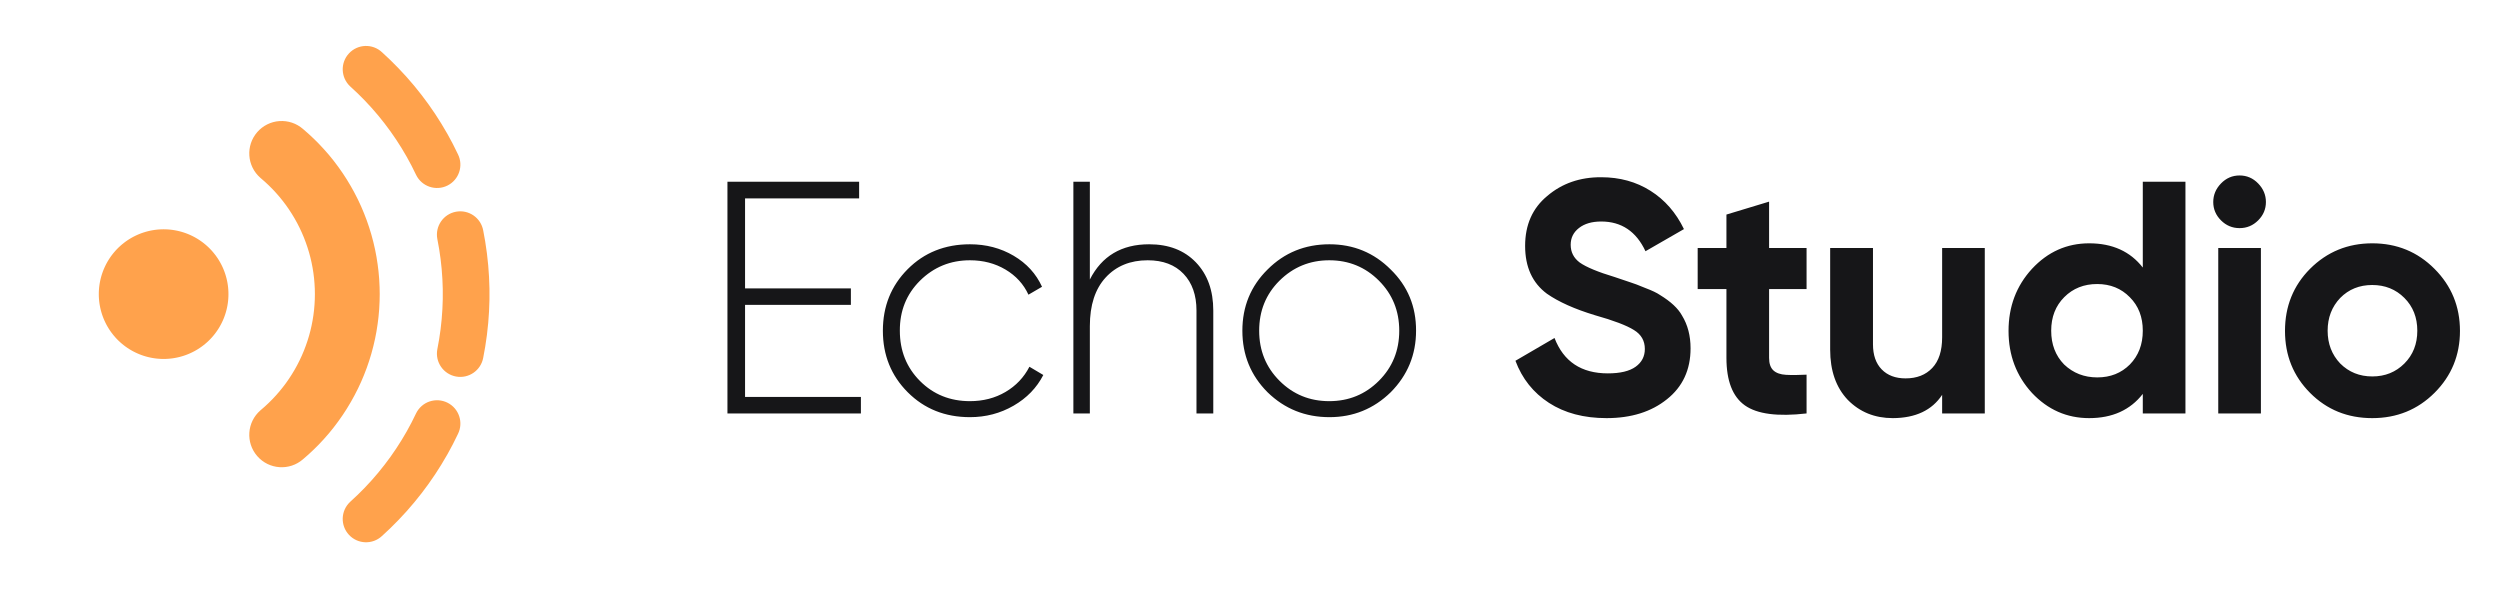
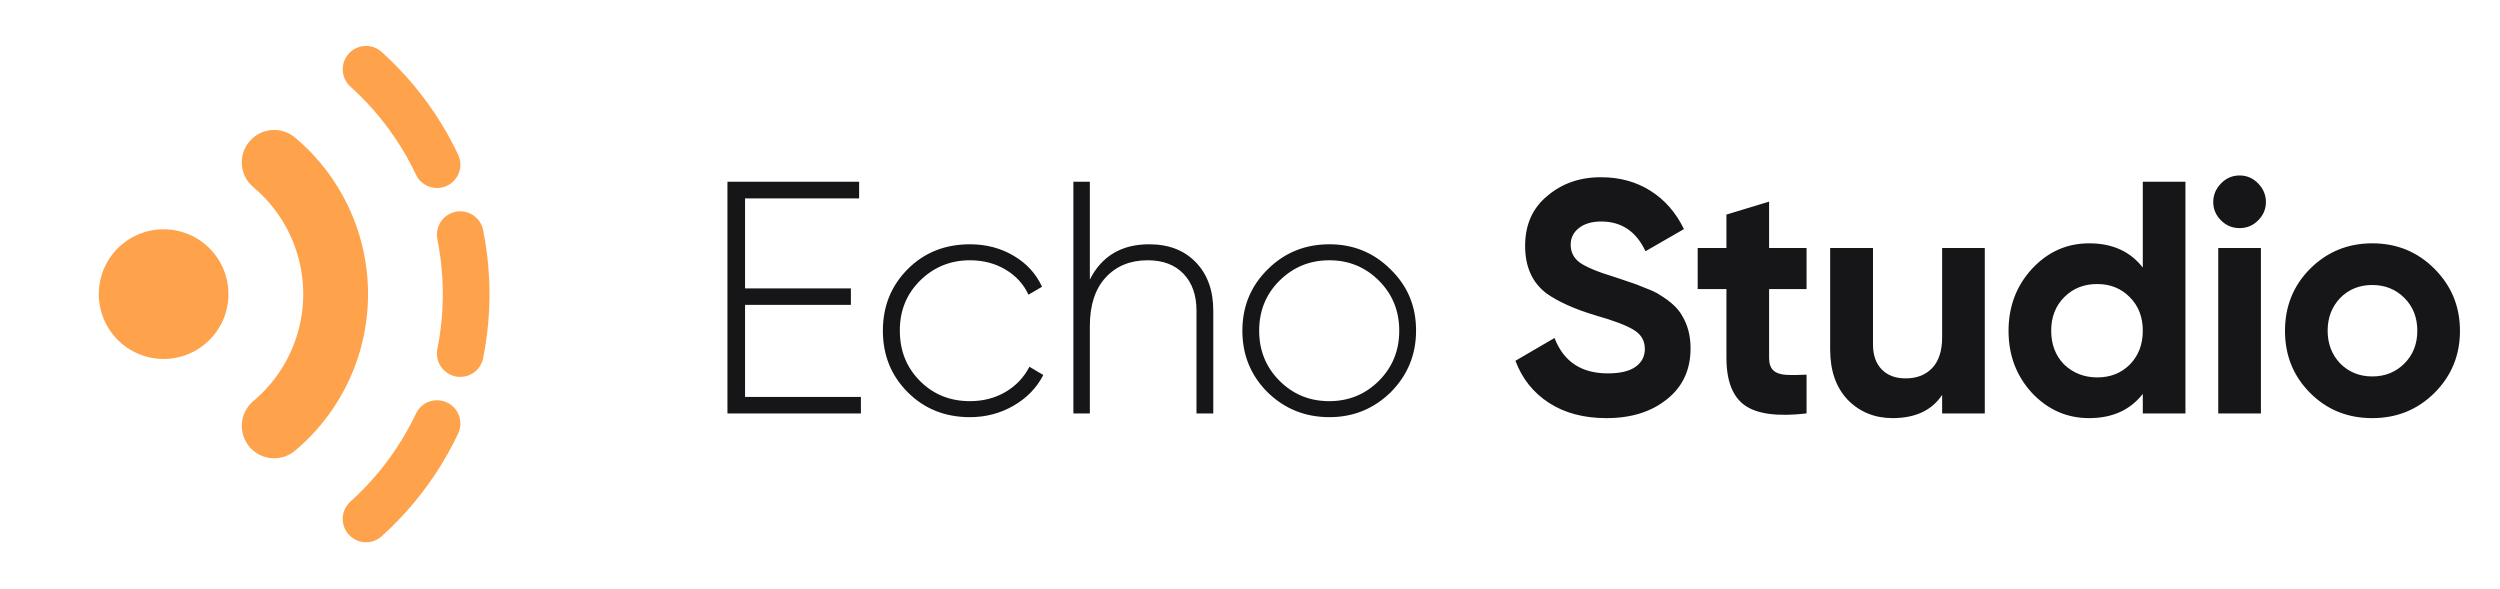
<svg xmlns="http://www.w3.org/2000/svg" viewBox="0 0 272 64">
-   <path d="m 46.74,43.678 a 2.539,2.539 0 0 0 -1.463,1.279 l -0.506,1.02 -0.52,0.961 -0.555,0.941 -0.588,0.92 -0.619,0.898 -0.654,0.877 -0.684,0.854 -0.713,0.826 -0.742,0.801 -0.771,0.773 -0.832,0.777 a 2.539,2.539 0 0 0 -0.123,3.588 2.539,2.539 0 0 0 3.59,0.123 l 0.865,-0.809 a 2.539,2.539 0 0 0 0.064,-0.062 l 0.836,-0.838 a 2.539,2.539 0 0 0 0.062,-0.066 l 0.807,-0.867 a 2.539,2.539 0 0 0 0.061,-0.068 l 0.773,-0.896 a 2.539,2.539 0 0 0 0.059,-0.07 l 0.74,-0.924 a 2.539,2.539 0 0 0 0.055,-0.07 l 0.707,-0.949 a 2.539,2.539 0 0 0 0.053,-0.074 l 0.674,-0.977 a 2.539,2.539 0 0 0 0.051,-0.076 l 0.635,-0.996 a 2.539,2.539 0 0 0 0.047,-0.078 l 0.602,-1.02 a 2.539,2.539 0 0 0 0.047,-0.08 l 0.562,-1.041 a 2.539,2.539 0 0 0 0.041,-0.08 l 0.525,-1.062 a 2.539,2.539 0 0 0 -1.146,-3.402 2.539,2.539 0 0 0 -1.939,-0.131 z m 2.883,-20.645 a 2.539,2.539 0 0 0 -2.045,2.951 l 0.203,1.121 0.156,1.082 0.117,1.086 0.078,1.09 0.041,1.092 v 1.09 l -0.041,1.092 -0.078,1.09 -0.117,1.086 -0.156,1.082 -0.203,1.121 a 2.539,2.539 0 0 0 2.045,2.951 2.539,2.539 0 0 0 2.951,-2.047 l 0.211,-1.162 a 2.539,2.539 0 0 0 0.014,-0.09 l 0.17,-1.172 a 2.539,2.539 0 0 0 0.012,-0.092 l 0.127,-1.178 a 2.539,2.539 0 0 0 0.01,-0.09 l 0.084,-1.18 a 2.539,2.539 0 0 0 0.006,-0.09 l 0.043,-1.184 a 2.539,2.539 0 0 0 0.002,-0.092 V 31.408 A 2.539,2.539 0 0 0 53.25,31.316 l -0.043,-1.184 a 2.539,2.539 0 0 0 -0.006,-0.09 l -0.084,-1.18 a 2.539,2.539 0 0 0 -0.01,-0.09 l -0.127,-1.178 a 2.539,2.539 0 0 0 -0.012,-0.092 l -0.17,-1.172 a 2.539,2.539 0 0 0 -0.014,-0.09 L 52.574,25.08 a 2.539,2.539 0 0 0 -2.951,-2.047 z m -8.062,-17.35 a 2.539,2.539 0 0 0 -3.59,0.123 2.539,2.539 0 0 0 0.123,3.588 l 0.832,0.777 0.771,0.773 0.742,0.801 0.713,0.826 0.684,0.854 0.654,0.877 0.619,0.898 0.588,0.92 0.555,0.941 0.52,0.961 0.506,1.02 a 2.539,2.539 0 0 0 3.402,1.148 2.539,2.539 0 0 0 1.146,-3.402 l -0.525,-1.062 a 2.539,2.539 0 0 0 -0.041,-0.08 l -0.562,-1.041 a 2.539,2.539 0 0 0 -0.047,-0.08 l -0.602,-1.02 a 2.539,2.539 0 0 0 -0.047,-0.078 l -0.635,-0.996 a 2.539,2.539 0 0 0 -0.051,-0.076 L 46.643,11.379 a 2.539,2.539 0 0 0 -0.053,-0.074 l -0.707,-0.949 a 2.539,2.539 0 0 0 -0.055,-0.07 L 45.088,9.361 a 2.539,2.539 0 0 0 -0.059,-0.07 L 44.256,8.395 a 2.539,2.539 0 0 0 -0.061,-0.068 l -0.807,-0.867 a 2.539,2.539 0 0 0 -0.062,-0.066 L 42.49,6.555 a 2.539,2.539 0 0 0 -0.064,-0.062 z m -11.156,7.49 a 3.526,3.526 0 0 0 -2.416,1.201 3.526,3.526 0 0 0 0.344,4.977 l 0.48,0.418 0.422,0.393 0.406,0.406 0.391,0.42 0.379,0.434 0.359,0.445 0.348,0.459 0.328,0.471 0.312,0.482 0.297,0.492 0.279,0.504 0.26,0.51 0.242,0.52 0.225,0.529 0.205,0.537 0.188,0.543 0.17,0.553 0.148,0.553 0.129,0.559 0.109,0.564 0.09,0.566 0.07,0.57 0.049,0.572 L 34.25,31.424 34.26,32 34.25,32.576 l -0.031,0.572 -0.049,0.572 -0.07,0.57 -0.09,0.566 -0.109,0.564 -0.129,0.559 -0.148,0.553 -0.17,0.553 -0.188,0.543 -0.205,0.537 -0.225,0.529 -0.242,0.52 -0.26,0.51 -0.279,0.504 -0.297,0.492 -0.312,0.482 -0.328,0.471 -0.348,0.459 -0.359,0.445 -0.379,0.434 -0.391,0.42 -0.406,0.406 -0.422,0.393 -0.48,0.418 a 3.526,3.526 0 0 0 -0.344,4.977 3.526,3.526 0 0 0 4.975,0.344 l 0.527,-0.459 a 3.527,3.527 0 0 0 0.09,-0.08 l 0.51,-0.477 a 3.527,3.527 0 0 0 0.086,-0.082 l 0.494,-0.492 a 3.527,3.527 0 0 0 0.088,-0.094 l 0.477,-0.51 A 3.527,3.527 0 0 0 35.312,47.688 l 0.459,-0.525 a 3.527,3.527 0 0 0 0.08,-0.096 l 0.439,-0.543 a 3.527,3.527 0 0 0 0.076,-0.1 l 0.42,-0.557 a 3.527,3.527 0 0 0 0.07,-0.098 l 0.4,-0.57 a 3.527,3.527 0 0 0 0.07,-0.104 l 0.379,-0.584 a 3.527,3.527 0 0 0 0.066,-0.107 l 0.359,-0.598 a 3.527,3.527 0 0 0 0.061,-0.105 l 0.338,-0.609 a 3.527,3.527 0 0 0 0.057,-0.107 l 0.316,-0.619 A 3.527,3.527 0 0 0 38.961,42.25 l 0.295,-0.633 a 3.527,3.527 0 0 0 0.051,-0.113 l 0.271,-0.643 A 3.527,3.527 0 0 0 39.623,40.75 l 0.25,-0.65 a 3.527,3.527 0 0 0 0.043,-0.117 l 0.227,-0.66 a 3.527,3.527 0 0 0 0.037,-0.115 l 0.205,-0.668 a 3.527,3.527 0 0 0 0.033,-0.115 L 40.598,37.75 a 3.527,3.527 0 0 0 0.031,-0.121 l 0.156,-0.68 a 3.527,3.527 0 0 0 0.027,-0.121 l 0.133,-0.686 a 3.527,3.527 0 0 0 0.021,-0.121 l 0.107,-0.689 a 3.527,3.527 0 0 0 0.018,-0.121 l 0.086,-0.691 a 3.527,3.527 0 0 0 0.012,-0.123 l 0.062,-0.693 a 3.527,3.527 0 0 0 0.008,-0.127 l 0.035,-0.697 a 3.527,3.527 0 0 0 0.006,-0.121 l 0.012,-0.697 a 3.527,3.527 0 0 0 0,-0.121 l -0.012,-0.697 a 3.527,3.527 0 0 0 -0.006,-0.121 l -0.035,-0.697 a 3.527,3.527 0 0 0 -0.008,-0.127 l -0.062,-0.693 a 3.527,3.527 0 0 0 -0.012,-0.123 l -0.086,-0.691 a 3.527,3.527 0 0 0 -0.018,-0.121 l -0.107,-0.689 a 3.527,3.527 0 0 0 -0.021,-0.121 L 40.812,27.172 A 3.527,3.527 0 0 0 40.785,27.051 L 40.629,26.371 A 3.527,3.527 0 0 0 40.598,26.25 l -0.18,-0.674 a 3.527,3.527 0 0 0 -0.033,-0.115 L 40.18,24.793 a 3.527,3.527 0 0 0 -0.037,-0.115 l -0.227,-0.66 a 3.527,3.527 0 0 0 -0.043,-0.117 l -0.25,-0.65 a 3.527,3.527 0 0 0 -0.045,-0.111 l -0.271,-0.643 a 3.527,3.527 0 0 0 -0.051,-0.113 L 38.961,21.75 a 3.527,3.527 0 0 0 -0.057,-0.115 l -0.316,-0.619 a 3.527,3.527 0 0 0 -0.057,-0.107 L 38.193,20.299 a 3.527,3.527 0 0 0 -0.061,-0.105 l -0.359,-0.598 a 3.527,3.527 0 0 0 -0.066,-0.107 l -0.379,-0.584 a 3.527,3.527 0 0 0 -0.07,-0.104 l -0.4,-0.57 a 3.527,3.527 0 0 0 -0.07,-0.098 l -0.42,-0.557 a 3.527,3.527 0 0 0 -0.076,-0.1 l -0.439,-0.543 a 3.527,3.527 0 0 0 -0.08,-0.096 L 35.312,16.312 a 3.527,3.527 0 0 0 -0.078,-0.088 l -0.477,-0.51 a 3.527,3.527 0 0 0 -0.088,-0.094 l -0.494,-0.492 a 3.527,3.527 0 0 0 -0.086,-0.082 L 33.58,14.57 a 3.527,3.527 0 0 0 -0.09,-0.08 L 32.963,14.031 A 3.526,3.526 0 0 0 30.404,13.174 Z M 24.855,32 l -0.004,0.246 -0.013,0.246 -0.021,0.245 -0.03,0.245 -0.039,0.243 -0.047,0.241 -0.055,0.24 -0.064,0.238 -0.072,0.236 -0.08,0.232 -0.088,0.23 -0.096,0.227 -0.104,0.223 -0.112,0.219 -0.12,0.216 -0.126,0.211 -0.135,0.206 -0.141,0.202 -0.148,0.196 -0.155,0.192 -0.161,0.186 -0.168,0.18 -0.174,0.174 -0.18,0.168 -0.186,0.161 -0.192,0.155 -0.196,0.148 -0.202,0.141 -0.206,0.135 -0.211,0.126 -0.216,0.12 -0.219,0.111 -0.223,0.104 -0.227,0.097 -0.23,0.088 -0.232,0.08 -0.236,0.072 -0.238,0.064 -0.239,0.055 -0.242,0.047 -0.243,0.039 -0.245,0.03 -0.245,0.021 -0.246,0.013 -0.246,0.004 L 17.556,39.049 17.31,39.036 17.065,39.015 16.82,38.985 16.577,38.946 16.336,38.899 16.096,38.844 15.858,38.78 15.622,38.708 15.39,38.628 15.16,38.54 14.933,38.443 14.71,38.339 14.491,38.228 14.275,38.108 14.064,37.982 13.858,37.847 13.656,37.706 13.46,37.558 13.268,37.403 13.083,37.242 12.902,37.074 12.728,36.9 12.56,36.72 l -0.161,-0.186 -0.155,-0.192 -0.148,-0.196 -0.141,-0.202 -0.134,-0.206 -0.127,-0.211 -0.12,-0.216 -0.111,-0.219 -0.104,-0.223 -0.097,-0.227 -0.088,-0.23 -0.08,-0.232 -0.072,-0.236 -0.064,-0.238 -0.055,-0.24 -0.047,-0.241 -0.039,-0.243 -0.03,-0.245 -0.021,-0.245 -0.013,-0.246 -0.004,-0.246 0.004,-0.246 0.013,-0.246 0.021,-0.245 0.03,-0.245 0.039,-0.243 0.047,-0.241 0.055,-0.24 0.064,-0.238 0.072,-0.236 0.08,-0.232 0.088,-0.23 0.097,-0.227 0.104,-0.223 0.111,-0.219 0.12,-0.216 0.127,-0.211 0.134,-0.206 0.141,-0.202 0.148,-0.196 0.155,-0.192 0.161,-0.186 0.168,-0.18 0.174,-0.174 0.181,-0.168 0.185,-0.161 0.192,-0.155 0.196,-0.148 0.202,-0.141 0.206,-0.135 0.211,-0.126 0.216,-0.12 0.219,-0.111 0.223,-0.104 0.227,-0.097 0.23,-0.088 0.232,-0.08 0.236,-0.072 0.238,-0.064 0.24,-0.055 0.241,-0.047 0.243,-0.039 0.245,-0.03 0.245,-0.021 0.246,-0.013 0.246,-0.004 0.246,0.004 0.246,0.013 0.245,0.021 0.245,0.03 0.243,0.039 0.242,0.047 0.239,0.055 0.238,0.064 0.236,0.072 0.232,0.08 0.23,0.088 0.227,0.097 0.223,0.104 0.219,0.111 0.216,0.12 0.211,0.126 0.206,0.135 0.202,0.141 0.196,0.148 0.192,0.155 0.186,0.161 0.18,0.168 0.174,0.174 0.168,0.18 0.161,0.186 0.155,0.192 0.148,0.196 0.141,0.202 0.135,0.206 0.126,0.211 0.12,0.216 0.112,0.219 0.104,0.223 0.096,0.227 0.088,0.23 0.08,0.232 0.072,0.236 0.064,0.238 0.055,0.24 0.047,0.241 0.039,0.243 0.03,0.245 0.021,0.245 0.013,0.246 z" fill="#ffa24c" />
+   <path d="m 46.74,43.678 a 2.539,2.539 0 0 0 -1.463,1.279 l -0.506,1.02 -0.52,0.961 -0.555,0.941 -0.588,0.92 -0.619,0.898 -0.654,0.877 -0.684,0.854 -0.713,0.826 -0.742,0.801 -0.771,0.773 -0.832,0.777 a 2.539,2.539 0 0 0 -0.123,3.588 2.539,2.539 0 0 0 3.59,0.123 l 0.865,-0.809 a 2.539,2.539 0 0 0 0.064,-0.062 l 0.836,-0.838 a 2.539,2.539 0 0 0 0.062,-0.066 l 0.807,-0.867 a 2.539,2.539 0 0 0 0.061,-0.068 l 0.773,-0.896 a 2.539,2.539 0 0 0 0.059,-0.07 l 0.74,-0.924 a 2.539,2.539 0 0 0 0.055,-0.07 l 0.707,-0.949 a 2.539,2.539 0 0 0 0.053,-0.074 l 0.674,-0.977 a 2.539,2.539 0 0 0 0.051,-0.076 l 0.635,-0.996 a 2.539,2.539 0 0 0 0.047,-0.078 l 0.602,-1.02 a 2.539,2.539 0 0 0 0.047,-0.08 l 0.562,-1.041 a 2.539,2.539 0 0 0 0.041,-0.08 l 0.525,-1.062 a 2.539,2.539 0 0 0 -1.146,-3.402 2.539,2.539 0 0 0 -1.939,-0.131 z m 2.883,-20.645 a 2.539,2.539 0 0 0 -2.045,2.951 l 0.203,1.121 0.156,1.082 0.117,1.086 0.078,1.09 0.041,1.092 v 1.09 l -0.041,1.092 -0.078,1.09 -0.117,1.086 -0.156,1.082 -0.203,1.121 a 2.539,2.539 0 0 0 2.045,2.951 2.539,2.539 0 0 0 2.951,-2.047 l 0.211,-1.162 a 2.539,2.539 0 0 0 0.014,-0.09 l 0.17,-1.172 a 2.539,2.539 0 0 0 0.012,-0.092 l 0.127,-1.178 a 2.539,2.539 0 0 0 0.01,-0.09 l 0.084,-1.18 a 2.539,2.539 0 0 0 0.006,-0.09 l 0.043,-1.184 a 2.539,2.539 0 0 0 0.002,-0.092 V 31.408 A 2.539,2.539 0 0 0 53.25,31.316 l -0.043,-1.184 a 2.539,2.539 0 0 0 -0.006,-0.09 l -0.084,-1.18 a 2.539,2.539 0 0 0 -0.01,-0.09 l -0.127,-1.178 a 2.539,2.539 0 0 0 -0.012,-0.092 l -0.17,-1.172 a 2.539,2.539 0 0 0 -0.014,-0.09 L 52.574,25.08 a 2.539,2.539 0 0 0 -2.951,-2.047 z m -8.062,-17.35 a 2.539,2.539 0 0 0 -3.59,0.123 2.539,2.539 0 0 0 0.123,3.588 l 0.832,0.777 0.771,0.773 0.742,0.801 0.713,0.826 0.684,0.854 0.654,0.877 0.619,0.898 0.588,0.92 0.555,0.941 0.52,0.961 0.506,1.02 a 2.539,2.539 0 0 0 3.402,1.148 2.539,2.539 0 0 0 1.146,-3.402 l -0.525,-1.062 a 2.539,2.539 0 0 0 -0.041,-0.08 l -0.562,-1.041 a 2.539,2.539 0 0 0 -0.047,-0.08 l -0.602,-1.02 a 2.539,2.539 0 0 0 -0.047,-0.078 l -0.635,-0.996 a 2.539,2.539 0 0 0 -0.051,-0.076 L 46.643,11.379 a 2.539,2.539 0 0 0 -0.053,-0.074 l -0.707,-0.949 a 2.539,2.539 0 0 0 -0.055,-0.07 L 45.088,9.361 a 2.539,2.539 0 0 0 -0.059,-0.07 L 44.256,8.395 a 2.539,2.539 0 0 0 -0.061,-0.068 l -0.807,-0.867 a 2.539,2.539 0 0 0 -0.062,-0.066 L 42.49,6.555 a 2.539,2.539 0 0 0 -0.064,-0.062 z M 29.584,14.146 a 3.526,3.526 0 0 0 -2.414,1.205 3.526,3.526 0 0 0 0.35,4.975 l 0.445,0.387 0.385,0.361 0.379,0.377 0.361,0.387 0.346,0.398 0.334,0.414 0.32,0.422 0.303,0.434 0.289,0.445 0.273,0.455 0.258,0.465 0.24,0.473 0.223,0.479 0.207,0.488 0.191,0.494 0.172,0.502 0.156,0.508 0.137,0.512 0.119,0.516 0.1,0.521 0.084,0.523 0.064,0.523 0.047,0.531 0.027,0.529 0.01,0.529 -0.01,0.529 -0.027,0.529 -0.047,0.531 -0.064,0.523 -0.084,0.523 -0.1,0.521 -0.119,0.516 -0.137,0.512 -0.156,0.508 -0.172,0.502 -0.191,0.494 -0.207,0.488 -0.223,0.479 -0.24,0.473 -0.258,0.465 -0.273,0.455 -0.289,0.445 -0.303,0.434 -0.32,0.422 -0.334,0.414 -0.346,0.398 -0.361,0.387 -0.379,0.377 -0.385,0.361 -0.445,0.387 a 3.526,3.526 0 0 0 -0.35,4.975 3.526,3.526 0 0 0 4.975,0.35 l 0.492,-0.428 a 3.527,3.527 0 0 0 0.098,-0.086 l 0.477,-0.447 a 3.527,3.527 0 0 0 0.084,-0.082 l 0.463,-0.461 a 3.527,3.527 0 0 0 0.082,-0.086 l 0.445,-0.477 a 3.527,3.527 0 0 0 0.088,-0.098 l 0.428,-0.492 a 3.527,3.527 0 0 0 0.078,-0.094 l 0.412,-0.508 a 3.527,3.527 0 0 0 0.072,-0.094 L 35.758,45.125 a 3.527,3.527 0 0 0 0.076,-0.105 l 0.373,-0.533 a 3.527,3.527 0 0 0 0.066,-0.1 l 0.357,-0.549 a 3.527,3.527 0 0 0 0.066,-0.107 l 0.336,-0.559 a 3.527,3.527 0 0 0 0.059,-0.104 l 0.318,-0.57 a 3.527,3.527 0 0 0 0.057,-0.109 l 0.297,-0.582 a 3.527,3.527 0 0 0 0.055,-0.113 l 0.277,-0.592 a 3.527,3.527 0 0 0 0.049,-0.111 l 0.256,-0.602 a 3.527,3.527 0 0 0 0.047,-0.115 l 0.232,-0.609 a 3.527,3.527 0 0 0 0.043,-0.113 l 0.213,-0.619 a 3.527,3.527 0 0 0 0.037,-0.117 l 0.191,-0.625 a 3.527,3.527 0 0 0 0.035,-0.119 l 0.168,-0.631 a 3.527,3.527 0 0 0 0.029,-0.119 l 0.146,-0.635 a 3.527,3.527 0 0 0 0.027,-0.125 l 0.123,-0.641 a 3.527,3.527 0 0 0 0.021,-0.113 l 0.102,-0.646 a 3.527,3.527 0 0 0 0.02,-0.129 l 0.078,-0.648 a 3.527,3.527 0 0 0 0.014,-0.119 l 0.057,-0.65 a 3.527,3.527 0 0 0 0.008,-0.125 l 0.035,-0.652 a 3.527,3.527 0 0 0 0.004,-0.117 l 0.012,-0.654 a 3.527,3.527 0 0 0 0,-0.129 L 40.031,31.281 a 3.527,3.527 0 0 0 -0.004,-0.117 l -0.035,-0.652 a 3.527,3.527 0 0 0 -0.008,-0.125 L 39.928,29.736 A 3.527,3.527 0 0 0 39.914,29.617 L 39.836,28.969 a 3.527,3.527 0 0 0 -0.02,-0.129 l -0.102,-0.646 a 3.527,3.527 0 0 0 -0.021,-0.113 l -0.123,-0.641 a 3.527,3.527 0 0 0 -0.027,-0.125 l -0.146,-0.635 a 3.527,3.527 0 0 0 -0.029,-0.119 l -0.168,-0.631 a 3.527,3.527 0 0 0 -0.035,-0.119 l -0.191,-0.625 a 3.527,3.527 0 0 0 -0.037,-0.117 l -0.213,-0.619 a 3.527,3.527 0 0 0 -0.043,-0.113 L 38.447,23.727 a 3.527,3.527 0 0 0 -0.047,-0.115 l -0.256,-0.602 a 3.527,3.527 0 0 0 -0.049,-0.111 l -0.277,-0.592 a 3.527,3.527 0 0 0 -0.055,-0.113 l -0.297,-0.582 a 3.527,3.527 0 0 0 -0.057,-0.109 l -0.318,-0.57 a 3.527,3.527 0 0 0 -0.059,-0.104 l -0.336,-0.559 a 3.527,3.527 0 0 0 -0.066,-0.107 l -0.357,-0.549 a 3.527,3.527 0 0 0 -0.066,-0.1 L 35.834,18.98 A 3.527,3.527 0 0 0 35.758,18.875 l -0.395,-0.521 a 3.527,3.527 0 0 0 -0.072,-0.094 l -0.412,-0.508 a 3.527,3.527 0 0 0 -0.078,-0.094 l -0.428,-0.492 a 3.527,3.527 0 0 0 -0.088,-0.098 l -0.445,-0.477 a 3.527,3.527 0 0 0 -0.082,-0.086 l -0.463,-0.461 a 3.527,3.527 0 0 0 -0.084,-0.082 l -0.477,-0.447 a 3.527,3.527 0 0 0 -0.098,-0.086 L 32.145,15.002 A 3.526,3.526 0 0 0 29.584,14.146 Z M 24.855,32 l -0.004,0.246 -0.013,0.246 -0.021,0.245 -0.03,0.245 -0.039,0.243 -0.047,0.241 -0.055,0.24 -0.064,0.238 -0.072,0.236 -0.08,0.232 -0.088,0.23 -0.096,0.227 -0.104,0.223 -0.112,0.219 -0.12,0.216 -0.126,0.211 -0.135,0.206 -0.141,0.202 -0.148,0.196 -0.155,0.192 -0.161,0.186 -0.168,0.18 -0.174,0.174 -0.18,0.168 -0.186,0.161 -0.192,0.155 -0.196,0.148 -0.202,0.141 -0.206,0.135 -0.211,0.126 -0.216,0.12 -0.219,0.111 -0.223,0.104 -0.227,0.097 -0.23,0.088 -0.232,0.08 -0.236,0.072 -0.238,0.064 -0.239,0.055 -0.242,0.047 -0.243,0.039 -0.245,0.03 -0.245,0.021 -0.246,0.013 -0.246,0.004 L 17.556,39.049 17.31,39.036 17.065,39.015 16.82,38.985 16.577,38.946 16.336,38.899 16.096,38.844 15.858,38.78 15.622,38.708 15.39,38.628 15.16,38.54 14.933,38.443 14.71,38.339 14.491,38.228 14.275,38.108 14.064,37.982 13.858,37.847 13.656,37.706 13.46,37.558 13.268,37.403 13.083,37.242 12.902,37.074 12.728,36.9 12.56,36.72 l -0.161,-0.186 -0.155,-0.192 -0.148,-0.196 -0.141,-0.202 -0.134,-0.206 -0.127,-0.211 -0.12,-0.216 -0.111,-0.219 -0.104,-0.223 -0.097,-0.227 -0.088,-0.23 -0.08,-0.232 -0.072,-0.236 -0.064,-0.238 -0.055,-0.24 -0.047,-0.241 -0.039,-0.243 -0.03,-0.245 -0.021,-0.245 -0.013,-0.246 -0.004,-0.246 0.004,-0.246 0.013,-0.246 0.021,-0.245 0.03,-0.245 0.039,-0.243 0.047,-0.241 0.055,-0.24 0.064,-0.238 0.072,-0.236 0.08,-0.232 0.088,-0.23 0.097,-0.227 0.104,-0.223 0.111,-0.219 0.12,-0.216 0.127,-0.211 0.134,-0.206 0.141,-0.202 0.148,-0.196 0.155,-0.192 0.161,-0.186 0.168,-0.18 0.174,-0.174 0.181,-0.168 0.185,-0.161 0.192,-0.155 0.196,-0.148 0.202,-0.141 0.206,-0.135 0.211,-0.126 0.216,-0.12 0.219,-0.111 0.223,-0.104 0.227,-0.097 0.23,-0.088 0.232,-0.08 0.236,-0.072 0.238,-0.064 0.24,-0.055 0.241,-0.047 0.243,-0.039 0.245,-0.03 0.245,-0.021 0.246,-0.013 0.246,-0.004 0.246,0.004 0.246,0.013 0.245,0.021 0.245,0.03 0.243,0.039 0.242,0.047 0.239,0.055 0.238,0.064 0.236,0.072 0.232,0.08 0.23,0.088 0.227,0.097 0.223,0.104 0.219,0.111 0.216,0.12 0.211,0.126 0.206,0.135 0.202,0.141 0.196,0.148 0.192,0.155 0.186,0.161 0.18,0.168 0.174,0.174 0.168,0.18 0.161,0.186 0.155,0.192 0.148,0.196 0.141,0.202 0.135,0.206 0.126,0.211 0.12,0.216 0.112,0.219 0.104,0.223 0.096,0.227 0.088,0.23 0.08,0.232 0.072,0.236 0.064,0.238 0.055,0.24 0.047,0.241 0.039,0.243 0.03,0.245 0.021,0.245 0.013,0.246 z" fill="#ffa24c" />
  <path d="M5.062 33.17V43.189H17.666V44.982H3.146V19.775H17.473V21.586H5.062V31.377H16.576V33.17Z M29.532 45.387Q25.471 45.387 22.764 42.68Q20.057 39.973 20.057 35.982Q20.057 31.992 22.756 29.285Q25.454 26.578 29.532 26.578Q32.169 26.578 34.287 27.826Q36.405 29.074 37.372 31.201L35.895 32.062Q35.104 30.34 33.399 29.329Q31.694 28.318 29.532 28.318Q26.333 28.318 24.083 30.551Q21.885 32.748 21.903 35.982Q21.903 39.252 24.092 41.449Q26.28 43.646 29.532 43.646Q31.694 43.646 33.399 42.645Q35.104 41.643 36.001 39.902L37.512 40.799Q36.44 42.891 34.278 44.139Q32.116 45.387 29.532 45.387Z M49.027 26.578Q52.226 26.578 54.116 28.547Q56.005 30.516 56.005 33.785V44.982H54.177V33.785Q54.177 31.271 52.771 29.795Q51.365 28.318 48.869 28.318Q46.021 28.318 44.298 30.19Q42.576 32.062 42.576 35.473V44.982H40.783V19.775H42.576V30.41Q44.527 26.578 49.027 26.578Z M68.645 45.387Q64.69 45.387 61.912 42.68Q59.17 39.938 59.17 35.982Q59.17 32.027 61.912 29.32Q64.654 26.578 68.645 26.578Q72.565 26.578 75.307 29.32Q78.084 32.027 78.067 35.982Q78.067 39.902 75.307 42.68Q72.529 45.387 68.645 45.387ZM63.195 30.551Q60.998 32.748 60.998 35.982Q60.998 39.217 63.213 41.432Q65.428 43.646 68.618 43.646Q71.809 43.646 74.024 41.432Q76.238 39.217 76.238 35.982Q76.238 32.748 74.024 30.533Q71.809 28.318 68.627 28.318Q65.445 28.318 63.195 30.551Z M98.793 45.492Q95.084 45.492 92.526 43.831Q89.968 42.17 88.879 39.252L93.132 36.773Q94.609 40.623 98.933 40.623Q100.955 40.623 101.957 39.902Q102.959 39.182 102.959 37.969Q102.959 36.633 101.781 35.912Q100.586 35.156 97.527 34.295Q94.222 33.293 92.306 31.957Q89.933 30.199 89.933 26.754Q89.933 23.309 92.341 21.322Q94.75 19.266 98.213 19.283Q101.236 19.283 103.574 20.76Q105.912 22.236 107.213 24.926L103.029 27.334Q101.517 24.1 98.213 24.1Q96.701 24.1 95.796 24.803Q94.89 25.506 94.89 26.631Q94.89 27.826 95.875 28.564Q96.947 29.32 99.689 30.146L101.412 30.727Q101.886 30.867 103.029 31.342Q104.101 31.746 104.611 32.098Q106.369 33.17 107.002 34.33Q107.933 35.842 107.933 37.898Q107.933 41.396 105.367 43.436Q102.818 45.492 98.793 45.492Z M120.555 26.982V31.447H116.477V38.936Q116.477 39.867 116.943 40.298Q117.409 40.729 118.314 40.781Q119.219 40.834 120.555 40.764V44.982Q115.844 45.527 113.84 44.104Q111.836 42.68 111.836 38.936V31.447H108.707V26.982H111.836V23.344L116.477 21.938V26.982Z M135.304 36.703V26.982H139.944V44.982H135.304V42.961Q133.651 45.475 129.942 45.492Q126.989 45.492 125.038 43.506Q123.122 41.484 123.122 38.039V26.982H127.78V37.459Q127.78 39.217 128.73 40.192Q129.679 41.168 131.331 41.168Q133.159 41.168 134.231 40.034Q135.304 38.9 135.304 36.703Z M157.136 29.109V19.775H161.777V44.982H157.136V42.855Q155.08 45.492 151.301 45.492Q147.662 45.492 145.078 42.75Q142.529 39.973 142.529 36.0Q142.529 32.027 145.078 29.25Q147.662 26.473 151.301 26.473Q155.08 26.473 157.136 29.109ZM148.576 39.656Q150.053 41.062 152.188 41.062Q154.324 41.062 155.73 39.656Q157.136 38.215 157.136 35.982Q157.136 33.75 155.73 32.344Q154.324 30.902 152.171 30.902Q150.017 30.902 148.594 32.326Q147.17 33.75 147.17 35.982Q147.17 38.215 148.576 39.656Z M170.532 21.981Q170.532 23.133 169.688 23.977Q168.844 24.82 167.666 24.82Q166.489 24.82 165.645 23.977Q164.801 23.133 164.801 21.981Q164.801 20.83 165.645 19.96Q166.489 19.09 167.666 19.09Q168.844 19.09 169.688 19.96Q170.532 20.83 170.532 21.981ZM169.987 44.982H165.346V26.982H169.987Z M175.331 29.25Q178.109 26.473 182.108 26.473Q186.107 26.473 188.875 29.25Q191.644 32.027 191.644 36.0Q191.644 39.973 188.884 42.732Q186.124 45.492 182.099 45.492Q178.073 45.492 175.34 42.75Q172.607 40.008 172.607 36.0Q172.607 31.992 175.331 29.25ZM178.618 39.551Q180.025 40.957 182.108 40.957Q184.191 40.957 185.597 39.551Q187.003 38.145 187.003 35.982Q187.003 33.82 185.597 32.414Q184.191 31.008 182.099 31.008Q180.007 31.008 178.618 32.414Q177.247 33.855 177.247 35.982Q177.247 38.109 178.618 39.551Z" fill="#161618" transform="translate(76 0)" />
</svg>
